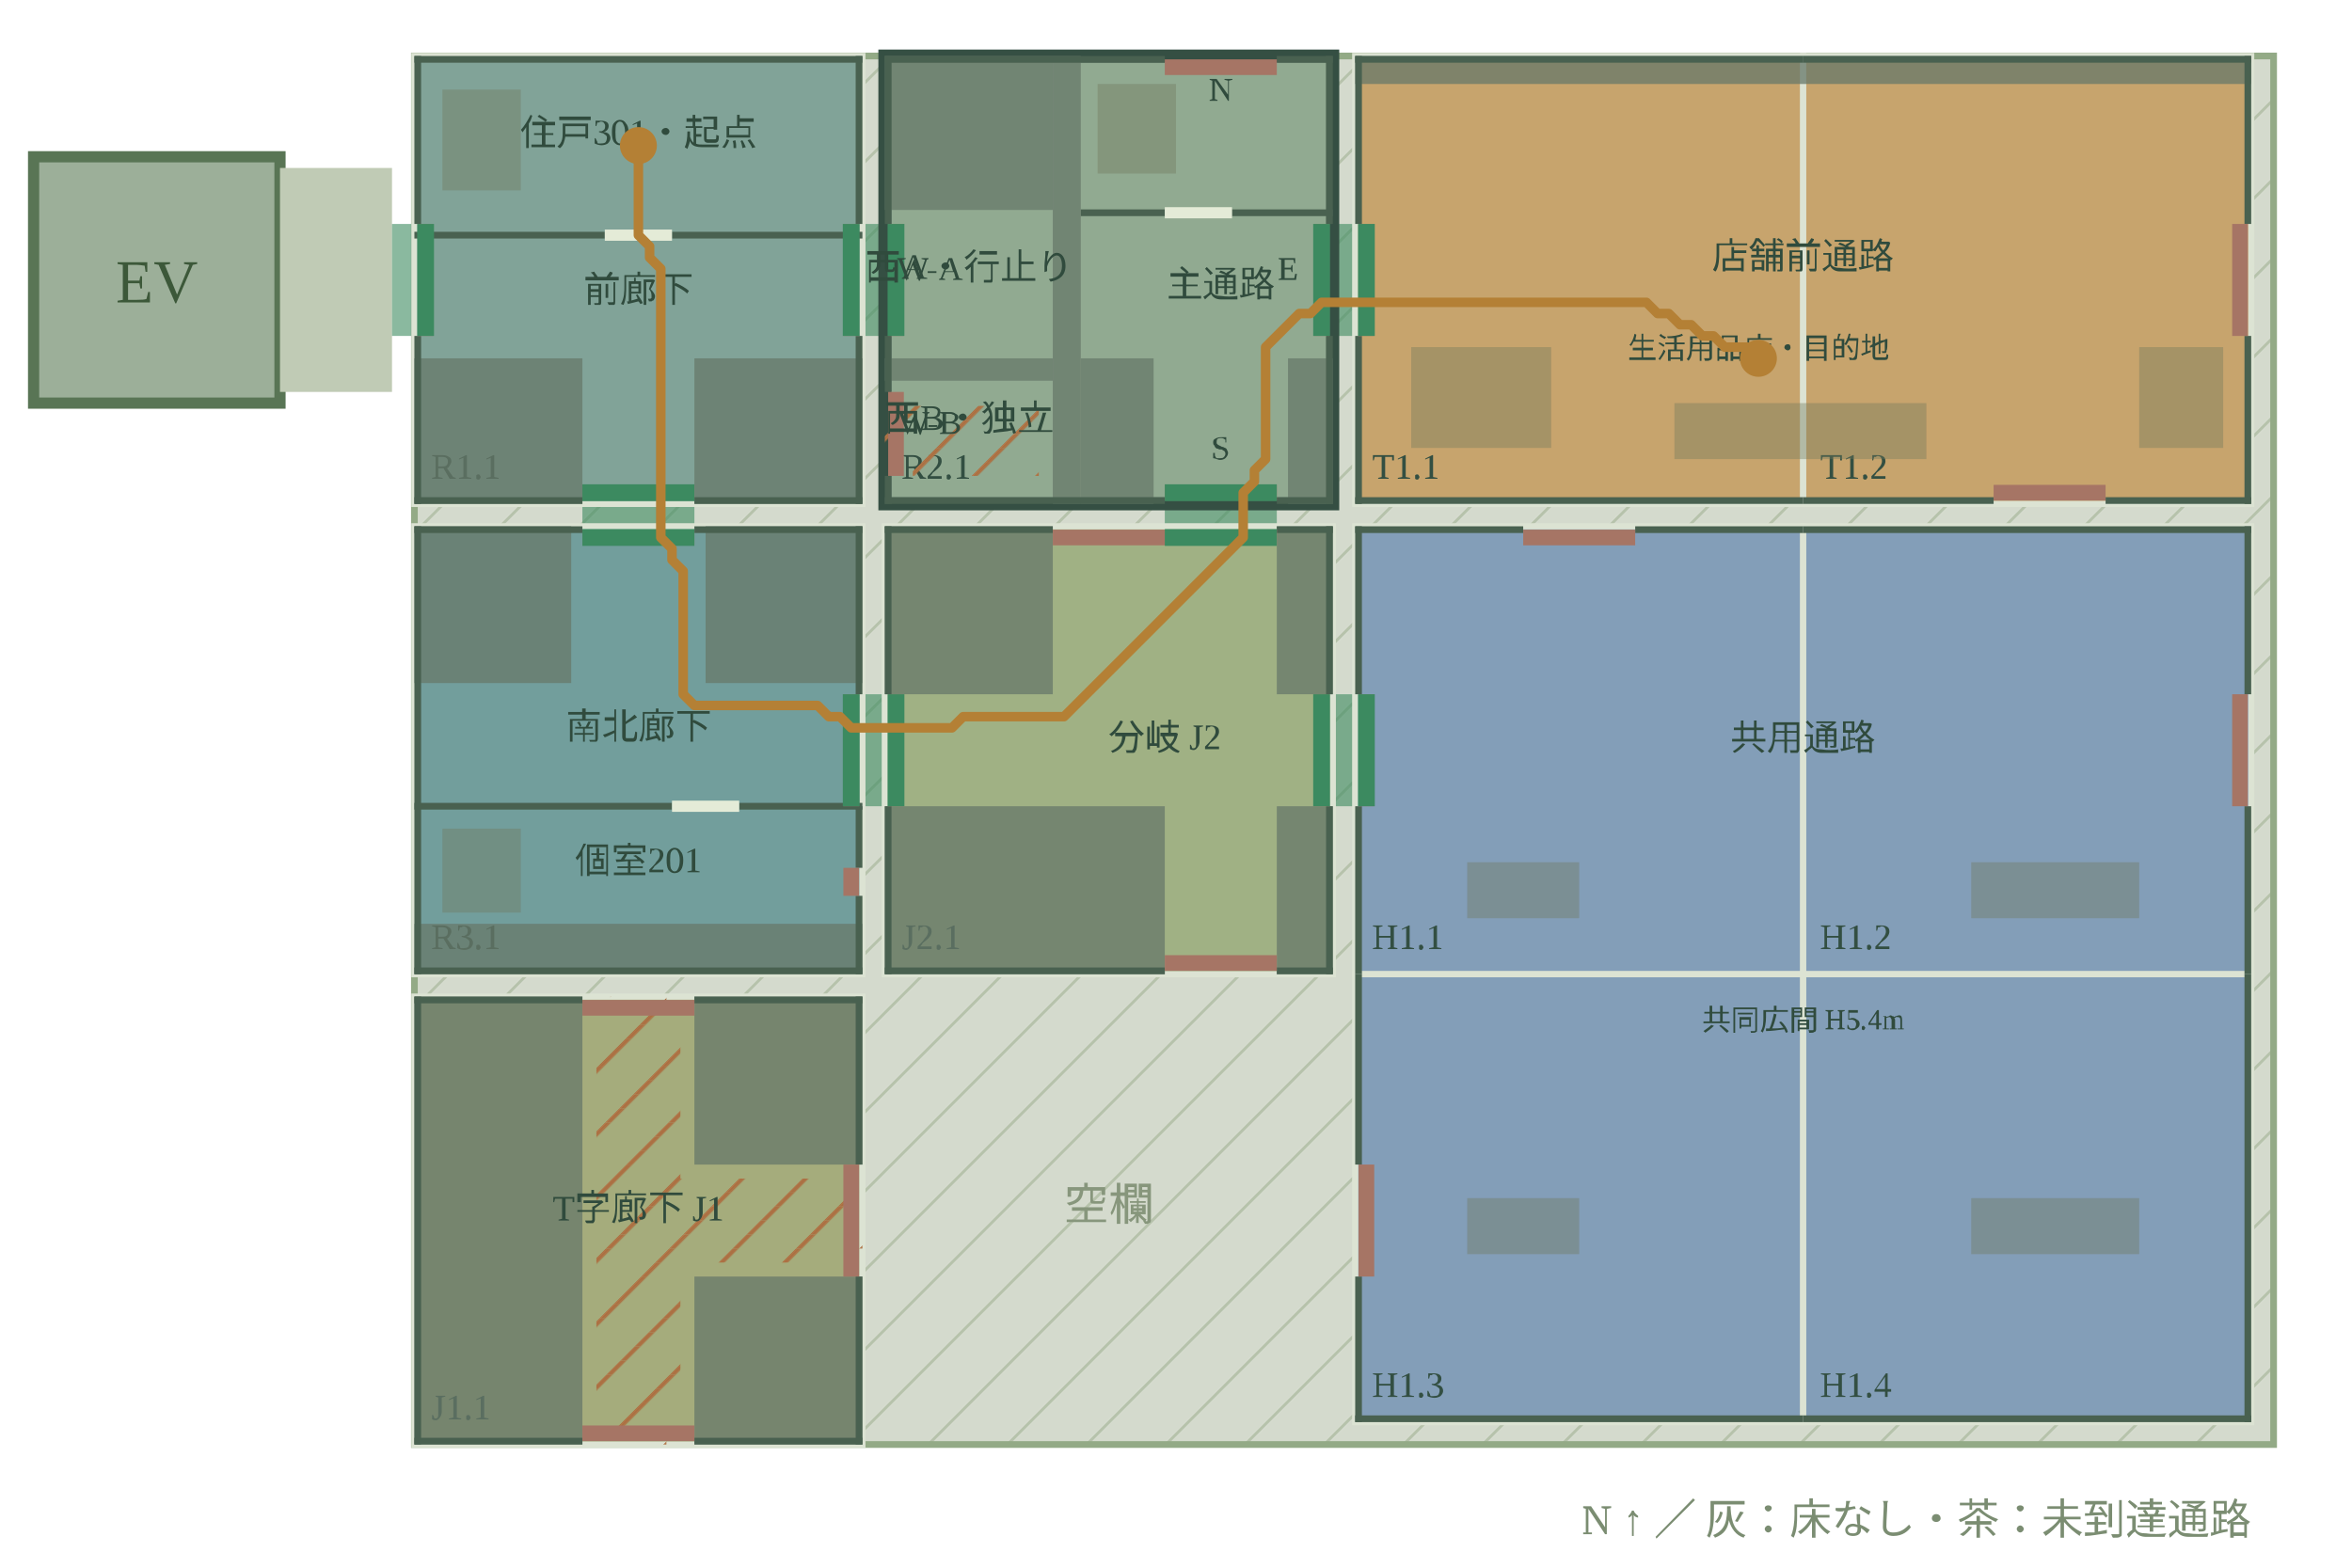
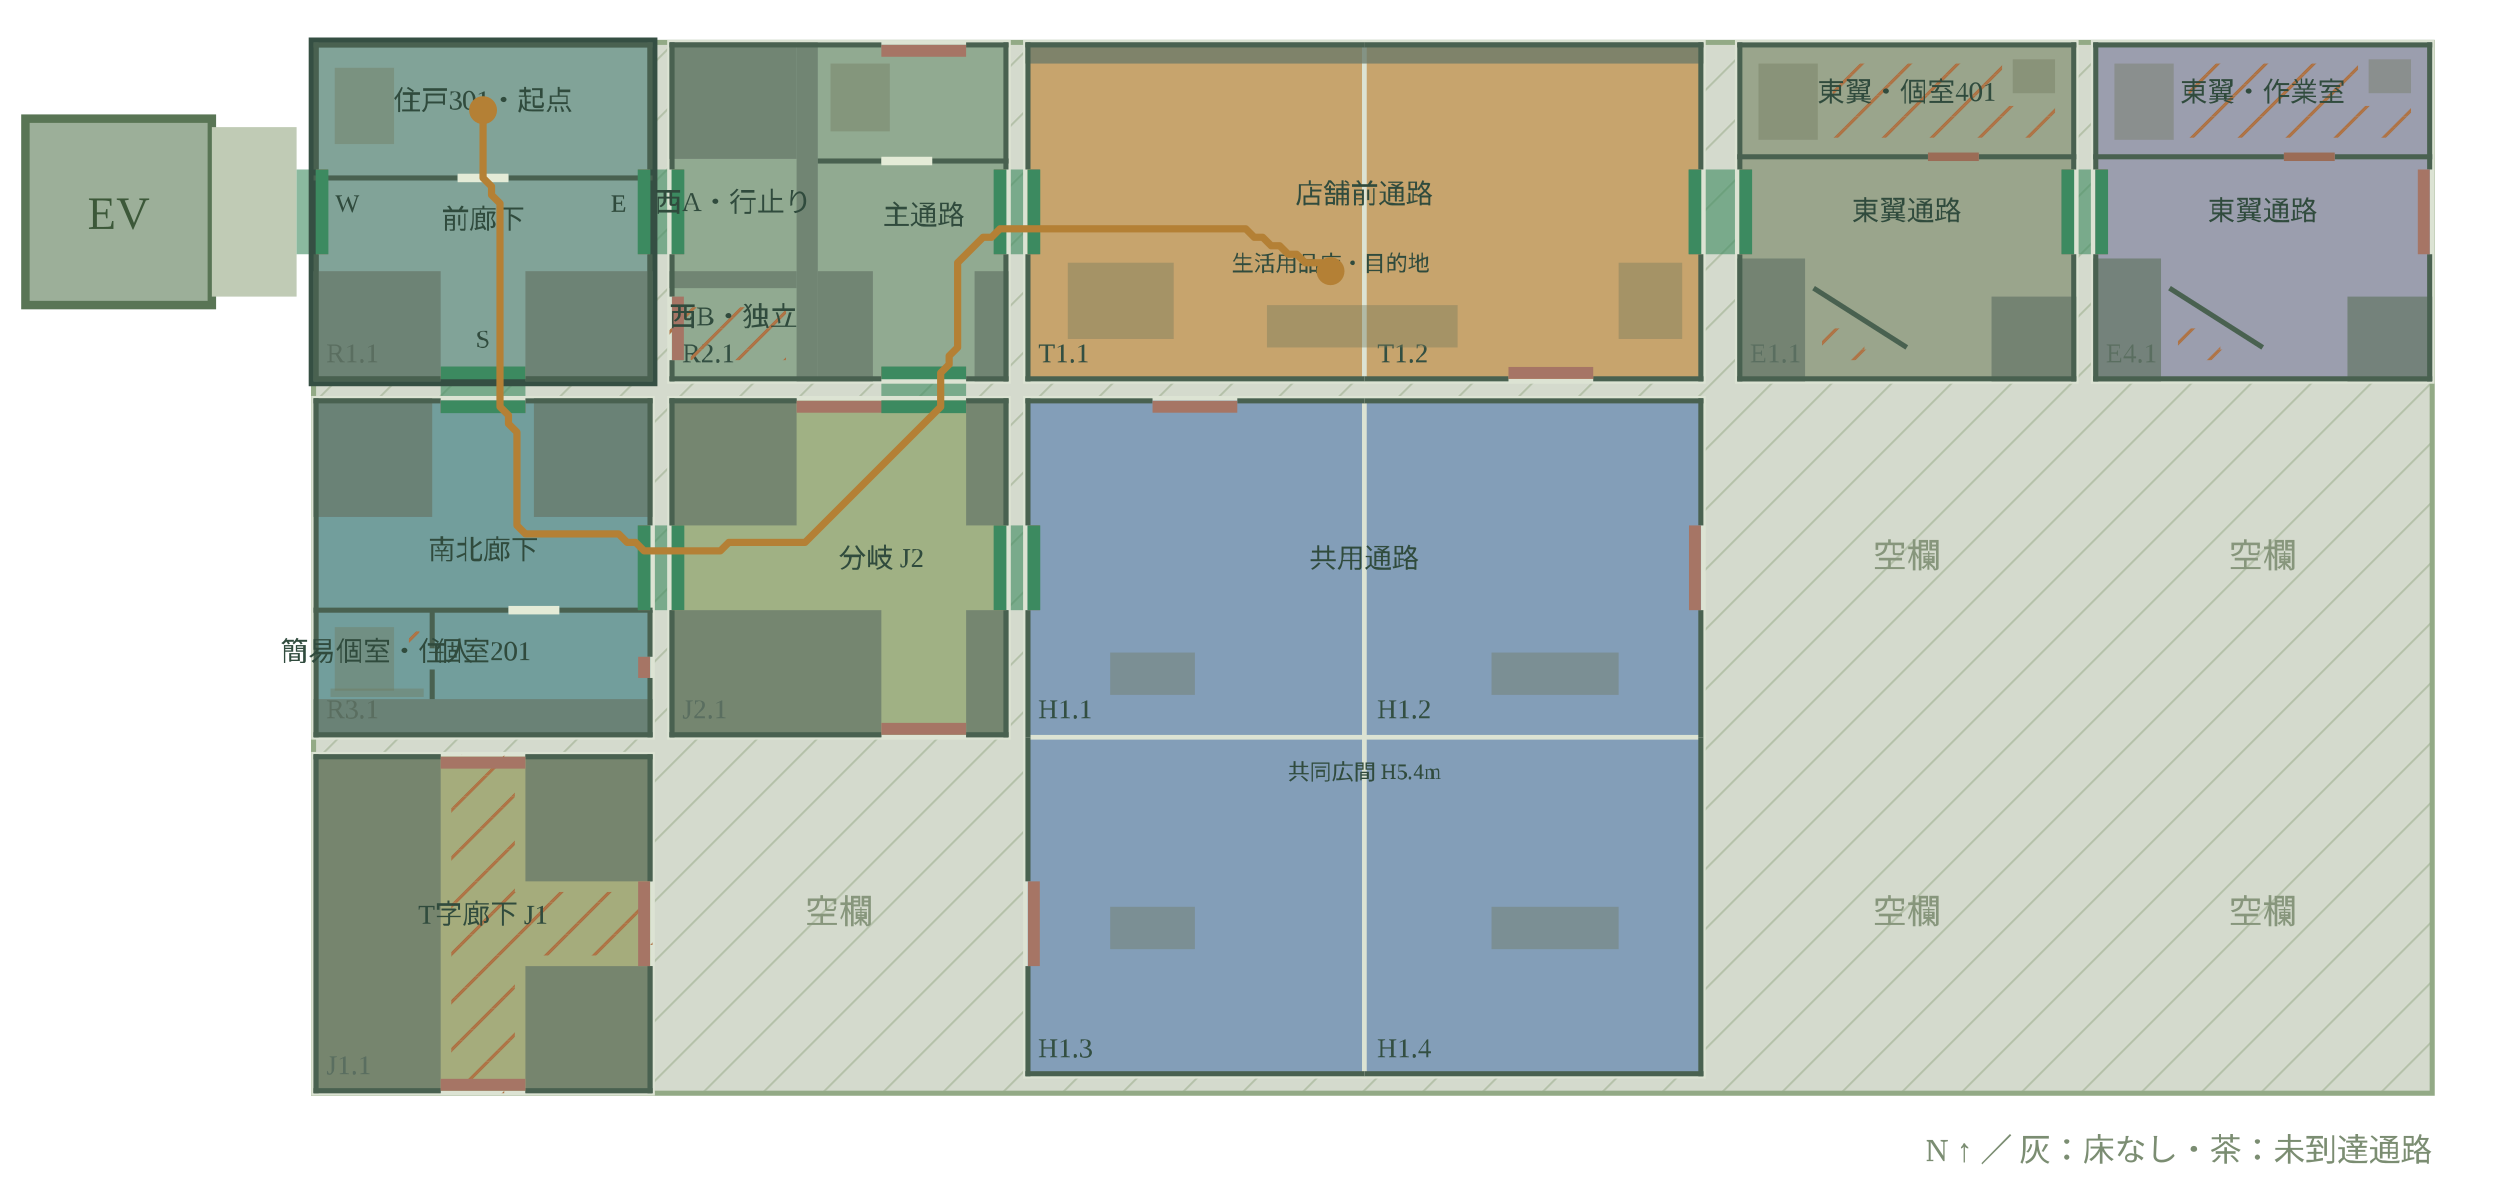
- <svg xmlns="http://www.w3.org/2000/svg" viewBox="-7.4 -1 42 28" role="img" aria-label="第三層 C 4方向・内部通路平面図">
+ <svg xmlns="http://www.w3.org/2000/svg" viewBox="-7.4 -1 59 28" role="img" aria-label="第三層 C 4方向・内部通路平面図">
  <defs>
    <pattern id="well1" width="1" height="1" patternUnits="userSpaceOnUse" patternTransform="rotate(45)">
      <rect width="1" height="1" fill="#d4dacd" />
      <line x1="0" y1="0" x2="0" y2="1" stroke="#b7c3ac" stroke-width=".1" />
    </pattern>
    <pattern id="iso1" width=".8" height=".8" patternUnits="userSpaceOnUse" patternTransform="rotate(45)">
      <line x1="0" y1="0" x2="0" y2=".8" stroke="#aa7043" stroke-width=".15" />
    </pattern>
  </defs>
-   <rect x="0" y="0" width="33.2" height="24.8" fill="url(#well1)" stroke="#93aa86" stroke-width=".12" />
+   <rect x="0" y="0" width="50" height="24.8" fill="url(#well1)" stroke="#93aa86" stroke-width=".12" />
  <rect x="-6.8" y="1.8" width="4.4" height="4.4" fill="#9caf99" stroke="#597555" stroke-width=".2" />
  <text x="-4.6" y="4.4" text-anchor="middle" font-size="1.1" fill="#3c5839">EV</text>
  <rect x="-2.4" y="2" width="2" height="4" fill="#c0cbb5" />
  <rect x="8" y="3" width="0.4" height="2" fill="#3c8a60" fill-opacity=".6" />
  <rect x="3" y="8" width="2" height="0.4" fill="#3c8a60" fill-opacity=".6" />
  <rect x="13.4" y="8" width="2" height="0.4" fill="#3c8a60" fill-opacity=".6" />
  <rect x="16.4" y="3" width="0.4" height="2" fill="#3c8a60" fill-opacity=".6" />
  <rect x="8" y="11.4" width="0.4" height="2" fill="#3c8a60" fill-opacity=".6" />
+   <rect x="32.8" y="3" width="0.8" height="2" fill="#3c8a60" fill-opacity=".6" />
  <rect x="16.4" y="11.4" width="0.4" height="2" fill="#3c8a60" fill-opacity=".6" />
+   <rect x="41.6" y="3" width="0.4" height="2" fill="#3c8a60" fill-opacity=".6" />
  <rect x="-0.4" y="3" width="0.4" height="2" fill="#3c8a60" fill-opacity=".6" />
  <g data-id="R1" transform="translate(0 0)">
-     <rect x="0" y="0" width="8" height="8" fill="#81a398" stroke="#dce3d3" stroke-width="0.11" />
+     <rect x="0" y="0" width="8" height="8" fill="#81a398" stroke="#354f43" stroke-width="0.23" />
    <text x="0.3" y="7.55" font-size=".65" fill="#334f42">R1.1</text>
    <rect x="0" y="5.4" width="3" height="2.6" fill="#67786a" opacity=".75" />
    <rect x="5" y="5.4" width="3" height="2.6" fill="#67786a" opacity=".75" />
    <rect x="0.5" y="0.6" width="1.4" height="1.8" fill="#6f755a" opacity=".38" />
    <line x1="0" y1="0.06" x2="8" y2="0.06" stroke="#496150" stroke-width="0.12" />
    <line x1="0" y1="7.94" x2="3" y2="7.94" stroke="#496150" stroke-width="0.12" />
    <line x1="5" y1="7.94" x2="8" y2="7.94" stroke="#496150" stroke-width="0.12" />
    <line x1="0.06" y1="0" x2="0.06" y2="3" stroke="#496150" stroke-width="0.12" />
    <line x1="0.06" y1="5" x2="0.06" y2="8" stroke="#496150" stroke-width="0.12" />
    <line x1="7.94" y1="0" x2="7.94" y2="3" stroke="#496150" stroke-width="0.12" />
    <line x1="7.94" y1="5" x2="7.94" y2="8" stroke="#496150" stroke-width="0.12" />
    <line x1="0" y1="3.2" x2="3.4" y2="3.2" stroke="#496150" stroke-width="0.12" />
    <line x1="4.6" y1="3.2" x2="8" y2="3.2" stroke="#496150" stroke-width="0.12" />
    <line x1="3.4" y1="3.2" x2="4.6" y2="3.2" stroke="#e4ebd7" stroke-width="0.2" />
    <line x1="0.2" y1="3" x2="0.2" y2="5" stroke="#a67565" stroke-width="0.28" />
    <line x1="0.2" y1="3" x2="0.2" y2="5" stroke="#3c8a60" stroke-width="0.3" />
-     <line x1="7.8" y1="3" x2="7.8" y2="5" stroke="#a67565" stroke-width="0.28" />
-     <line x1="7.8" y1="3" x2="7.8" y2="5" stroke="#3c8a60" stroke-width="0.3" />
+     <text x="0.8" y="4" text-anchor="middle" font-size=".6" fill="#304b3d">W</text>
+     <line x1="7.8" y1="3" x2="7.8" y2="5" stroke="#a67565" stroke-width="0.28" />
+     <line x1="7.8" y1="3" x2="7.8" y2="5" stroke="#3c8a60" stroke-width="0.3" />
+     <text x="7.2" y="4" text-anchor="middle" font-size=".6" fill="#304b3d">E</text>
    <line x1="3" y1="7.8" x2="5" y2="7.8" stroke="#a67565" stroke-width="0.28" />
    <line x1="3" y1="7.8" x2="5" y2="7.8" stroke="#3c8a60" stroke-width="0.3" />
+     <text x="4" y="7.2" text-anchor="middle" font-size=".6" fill="#304b3d">S</text>
    <text x="4" y="1.6" text-anchor="middle" font-size="0.65" fill="#304b3d">住戸301・起点</text>
    <text x="4" y="4.4" text-anchor="middle" font-size="0.65" fill="#304b3d">前廊下</text>
  </g>
  <g data-id="R2" transform="translate(8.4 0)">
-     <rect x="0" y="0" width="8" height="8" fill="#91aa91" stroke="#354f43" stroke-width="0.23" />
+     <rect x="0" y="0" width="8" height="8" fill="#91aa91" stroke="#dce3d3" stroke-width="0.11" />
    <text x="0.3" y="7.55" font-size=".65" fill="#334f42">R2.1</text>
    <rect x="3" y="0" width="0.5" height="8" fill="#67786a" opacity=".75" />
    <rect x="0" y="0" width="3" height="2.75" fill="#67786a" opacity=".75" />
    <rect x="0" y="5.4" width="3" height="0.4" fill="#67786a" opacity=".75" />
    <rect x="3.5" y="5.4" width="1.3" height="2.6" fill="#67786a" opacity=".75" />
    <rect x="7.2" y="5.4" width="0.8" height="2.6" fill="#67786a" opacity=".75" />
    <rect x="3.8" y="0.5" width="1.4" height="1.6" fill="#6f755a" opacity=".38" />
    <line x1="0" y1="0.06" x2="5" y2="0.06" stroke="#496150" stroke-width="0.12" />
    <line x1="7" y1="0.06" x2="8" y2="0.06" stroke="#496150" stroke-width="0.12" />
    <line x1="0" y1="7.94" x2="5" y2="7.94" stroke="#496150" stroke-width="0.12" />
    <line x1="7" y1="7.94" x2="8" y2="7.94" stroke="#496150" stroke-width="0.12" />
    <line x1="0.06" y1="0" x2="0.06" y2="3" stroke="#496150" stroke-width="0.12" />
    <line x1="0.06" y1="5" x2="0.06" y2="6" stroke="#496150" stroke-width="0.12" />
    <line x1="0.06" y1="7.5" x2="0.06" y2="8" stroke="#496150" stroke-width="0.12" />
    <line x1="7.94" y1="0" x2="7.94" y2="3" stroke="#496150" stroke-width="0.12" />
    <line x1="7.94" y1="5" x2="7.94" y2="8" stroke="#496150" stroke-width="0.12" />
    <line x1="3.5" y1="2.8" x2="5" y2="2.8" stroke="#496150" stroke-width="0.12" />
    <line x1="6.2" y1="2.8" x2="8" y2="2.8" stroke="#496150" stroke-width="0.12" />
    <line x1="5" y1="2.8" x2="6.2" y2="2.8" stroke="#e4ebd7" stroke-width="0.2" />
    <rect x="0.25" y="6.25" width="2.5" height="0.25" fill="url(#iso1)" />
    <rect x="0" y="6.5" width="2.75" height="0.25" fill="url(#iso1)" />
    <rect x="0" y="6.75" width="2.75" height="0.25" fill="url(#iso1)" />
    <rect x="0.25" y="7" width="2.5" height="0.25" fill="url(#iso1)" />
    <rect x="0.5" y="7.25" width="2.25" height="0.25" fill="url(#iso1)" />
    <line x1="0.2" y1="3" x2="0.2" y2="5" stroke="#a67565" stroke-width="0.28" />
    <line x1="0.2" y1="3" x2="0.2" y2="5" stroke="#3c8a60" stroke-width="0.3" />
-     <text x="0.8" y="4" text-anchor="middle" font-size=".6" fill="#304b3d">W-A</text>
    <line x1="0.2" y1="6" x2="0.2" y2="7.5" stroke="#a67565" stroke-width="0.28" />
-     <text x="0.8" y="6.75" text-anchor="middle" font-size=".6" fill="#304b3d">W-B</text>
    <line x1="5" y1="0.2" x2="7" y2="0.2" stroke="#a67565" stroke-width="0.28" />
-     <text x="6" y="0.8" text-anchor="middle" font-size=".6" fill="#304b3d">N</text>
    <line x1="5" y1="7.8" x2="7" y2="7.8" stroke="#a67565" stroke-width="0.28" />
    <line x1="5" y1="7.8" x2="7" y2="7.8" stroke="#3c8a60" stroke-width="0.3" />
-     <text x="6" y="7.2" text-anchor="middle" font-size=".6" fill="#304b3d">S</text>
-     <line x1="7.8" y1="3" x2="7.8" y2="5" stroke="#a67565" stroke-width="0.28" />
-     <line x1="7.8" y1="3" x2="7.8" y2="5" stroke="#3c8a60" stroke-width="0.3" />
-     <text x="7.2" y="4" text-anchor="middle" font-size=".6" fill="#304b3d">E</text>
+     <line x1="7.8" y1="3" x2="7.8" y2="5" stroke="#a67565" stroke-width="0.28" />
+     <line x1="7.8" y1="3" x2="7.8" y2="5" stroke="#3c8a60" stroke-width="0.3" />
    <text x="1.5" y="4" text-anchor="middle" font-size="0.65" fill="#304b3d">西A・行止り</text>
    <text x="1.5" y="6.7" text-anchor="middle" font-size="0.65" fill="#304b3d">西B・独立</text>
    <text x="6" y="4.3" text-anchor="middle" font-size="0.65" fill="#304b3d">主通路</text>
  </g>
  <g data-id="R3" transform="translate(0 8.4)">
    <rect x="0" y="0" width="8" height="8" fill="#729e9c" stroke="#dce3d3" stroke-width="0.11" />
    <text x="0.3" y="7.55" font-size=".65" fill="#334f42">R3.1</text>
    <rect x="0" y="0" width="2.8" height="2.8" fill="#67786a" opacity=".75" />
    <rect x="5.2" y="0" width="2.8" height="2.8" fill="#67786a" opacity=".75" />
    <rect x="0" y="7.1" width="8" height="0.9" fill="#67786a" opacity=".75" />
    <rect x="0.5" y="5.4" width="1.4" height="1.5" fill="#6f755a" opacity=".38" />
+     <rect x="0.4" y="6.85" width="2.2" height="0.2" fill="#6f755a" opacity=".38" />
    <line x1="0" y1="0.06" x2="3" y2="0.06" stroke="#496150" stroke-width="0.12" />
    <line x1="5" y1="0.06" x2="8" y2="0.06" stroke="#496150" stroke-width="0.12" />
    <line x1="0" y1="7.94" x2="8" y2="7.94" stroke="#496150" stroke-width="0.12" />
    <line x1="0.06" y1="0" x2="0.06" y2="8" stroke="#496150" stroke-width="0.12" />
    <line x1="7.94" y1="0" x2="7.94" y2="3" stroke="#496150" stroke-width="0.12" />
    <line x1="7.94" y1="5" x2="7.94" y2="6.1" stroke="#496150" stroke-width="0.12" />
    <line x1="7.94" y1="6.6" x2="7.94" y2="8" stroke="#496150" stroke-width="0.12" />
    <line x1="0" y1="5" x2="4.6" y2="5" stroke="#496150" stroke-width="0.12" />
    <line x1="5.8" y1="5" x2="8" y2="5" stroke="#496150" stroke-width="0.12" />
+     <line x1="2.8" y1="5" x2="2.8" y2="5.9" stroke="#496150" stroke-width="0.12" />
+     <line x1="2.8" y1="6.4" x2="2.8" y2="7.1" stroke="#496150" stroke-width="0.12" />
    <line x1="4.6" y1="5" x2="5.8" y2="5" stroke="#e4ebd7" stroke-width="0.2" />
+     <rect x="2.25" y="5.5" width="0.25" height="0.25" fill="url(#iso1)" />
+     <rect x="2.25" y="5.75" width="0.25" height="0.25" fill="url(#iso1)" />
+     <rect x="2.25" y="6" width="0.25" height="0.25" fill="url(#iso1)" />
+     <rect x="2.25" y="6.25" width="0.25" height="0.25" fill="url(#iso1)" />
    <line x1="3" y1="0.2" x2="5" y2="0.2" stroke="#a67565" stroke-width="0.28" />
    <line x1="3" y1="0.2" x2="5" y2="0.2" stroke="#3c8a60" stroke-width="0.3" />
    <line x1="7.8" y1="3" x2="7.8" y2="5" stroke="#a67565" stroke-width="0.28" />
    <line x1="7.8" y1="3" x2="7.8" y2="5" stroke="#3c8a60" stroke-width="0.3" />
    <line x1="7.8" y1="6.1" x2="7.8" y2="6.6" stroke="#a67565" stroke-width="0.28" />
    <text x="4" y="3.8" text-anchor="middle" font-size="0.65" fill="#304b3d">南北廊下</text>
    <text x="4" y="6.2" text-anchor="middle" font-size="0.65" fill="#304b3d">個室201</text>
+     <text x="1.5" y="6.2" text-anchor="middle" font-size="0.65" fill="#304b3d">簡易個室・住人</text>
  </g>
  <g data-id="T1" transform="translate(16.8 0)">
    <rect x="0" y="0" width="8" height="8" fill="#c7a46d" stroke="#dce3d3" stroke-width="0.11" />
    <text x="0.3" y="7.55" font-size=".65" fill="#334f42">T1.1</text>
    <rect x="8" y="0" width="8" height="8" fill="#c7a46d" stroke="#dce3d3" stroke-width="0.11" />
    <text x="8.3" y="7.55" font-size=".65" fill="#334f42">T1.2</text>
    <rect x="0" y="0" width="16" height="0.5" fill="#67786a" opacity=".75" />
    <rect x="1" y="5.2" width="2.5" height="1.8" fill="#6f755a" opacity=".38" />
    <rect x="14" y="5.2" width="1.5" height="1.8" fill="#6f755a" opacity=".38" />
    <rect x="5.7" y="6.2" width="4.5" height="1" fill="#6f755a" opacity=".38" />
    <line x1="0" y1="0.06" x2="8" y2="0.06" stroke="#496150" stroke-width="0.12" />
    <line x1="0" y1="7.94" x2="8" y2="7.94" stroke="#496150" stroke-width="0.12" />
    <line x1="0.06" y1="0" x2="0.06" y2="3" stroke="#496150" stroke-width="0.12" />
    <line x1="0.06" y1="5" x2="0.06" y2="8" stroke="#496150" stroke-width="0.12" />
    <line x1="8" y1="0.06" x2="16" y2="0.06" stroke="#496150" stroke-width="0.12" />
    <line x1="8" y1="7.94" x2="11.4" y2="7.94" stroke="#496150" stroke-width="0.12" />
    <line x1="13.4" y1="7.94" x2="16" y2="7.94" stroke="#496150" stroke-width="0.12" />
    <line x1="15.94" y1="0" x2="15.94" y2="3" stroke="#496150" stroke-width="0.12" />
    <line x1="15.94" y1="5" x2="15.94" y2="8" stroke="#496150" stroke-width="0.12" />
    <line x1="0.2" y1="3" x2="0.2" y2="5" stroke="#a67565" stroke-width="0.28" />
    <line x1="0.2" y1="3" x2="0.2" y2="5" stroke="#3c8a60" stroke-width="0.3" />
    <line x1="15.8" y1="3" x2="15.8" y2="5" stroke="#a67565" stroke-width="0.28" />
+     <line x1="15.8" y1="3" x2="15.8" y2="5" stroke="#3c8a60" stroke-width="0.3" />
    <line x1="11.4" y1="7.8" x2="13.4" y2="7.8" stroke="#a67565" stroke-width="0.28" />
    <text x="7.2" y="5.4" text-anchor="middle" font-size="0.52" fill="#304b3d">生活用品店・目的地</text>
    <text x="8" y="3.8" text-anchor="middle" font-size="0.65" fill="#304b3d">店舗前通路</text>
  </g>
  <g data-id="H1" transform="translate(16.8 8.4)">
    <rect x="0" y="0" width="8" height="8" fill="#839eb8" stroke="#dce3d3" stroke-width="0.11" />
    <text x="0.3" y="7.55" font-size=".65" fill="#334f42">H1.1</text>
    <rect x="8" y="0" width="8" height="8" fill="#839eb8" stroke="#dce3d3" stroke-width="0.11" />
    <text x="8.3" y="7.55" font-size=".65" fill="#334f42">H1.2</text>
    <rect x="0" y="8" width="8" height="8" fill="#839eb8" stroke="#dce3d3" stroke-width="0.11" />
    <text x="0.3" y="15.55" font-size=".65" fill="#334f42">H1.3</text>
    <rect x="8" y="8" width="8" height="8" fill="#839eb8" stroke="#dce3d3" stroke-width="0.11" />
    <text x="8.3" y="15.55" font-size=".65" fill="#334f42">H1.4</text>
    <rect x="2" y="6" width="2" height="1" fill="#6f755a" opacity=".38" />
    <rect x="2" y="12" width="2" height="1" fill="#6f755a" opacity=".38" />
    <rect x="11" y="6" width="3" height="1" fill="#6f755a" opacity=".38" />
    <rect x="11" y="12" width="3" height="1" fill="#6f755a" opacity=".38" />
    <line x1="0" y1="0.06" x2="3" y2="0.06" stroke="#496150" stroke-width="0.12" />
    <line x1="5" y1="0.06" x2="8" y2="0.06" stroke="#496150" stroke-width="0.12" />
    <line x1="0.06" y1="0" x2="0.06" y2="3" stroke="#496150" stroke-width="0.12" />
    <line x1="0.06" y1="5" x2="0.06" y2="8" stroke="#496150" stroke-width="0.12" />
    <line x1="8" y1="0.06" x2="16" y2="0.06" stroke="#496150" stroke-width="0.12" />
    <line x1="15.94" y1="0" x2="15.94" y2="3" stroke="#496150" stroke-width="0.12" />
    <line x1="15.94" y1="5" x2="15.94" y2="8" stroke="#496150" stroke-width="0.12" />
    <line x1="0" y1="15.94" x2="8" y2="15.94" stroke="#496150" stroke-width="0.12" />
    <line x1="0.06" y1="8" x2="0.06" y2="11.4" stroke="#496150" stroke-width="0.12" />
    <line x1="0.06" y1="13.4" x2="0.06" y2="16" stroke="#496150" stroke-width="0.12" />
    <line x1="8" y1="15.94" x2="16" y2="15.94" stroke="#496150" stroke-width="0.12" />
    <line x1="15.94" y1="8" x2="15.94" y2="16" stroke="#496150" stroke-width="0.12" />
    <line x1="3" y1="0.2" x2="5" y2="0.2" stroke="#a67565" stroke-width="0.28" />
    <line x1="0.2" y1="3" x2="0.2" y2="5" stroke="#a67565" stroke-width="0.28" />
    <line x1="0.2" y1="3" x2="0.2" y2="5" stroke="#3c8a60" stroke-width="0.3" />
    <line x1="0.2" y1="11.4" x2="0.2" y2="13.4" stroke="#a67565" stroke-width="0.28" />
    <line x1="15.8" y1="3" x2="15.8" y2="5" stroke="#a67565" stroke-width="0.28" />
    <text x="8" y="4" text-anchor="middle" font-size="0.65" fill="#304b3d">共用通路</text>
    <text x="8" y="9" text-anchor="middle" font-size="0.52" fill="#304b3d">共同広間 H5.4m</text>
  </g>
  <g data-id="J1" transform="translate(0 16.8)">
    <rect x="0" y="0" width="8" height="8" fill="#a5ac7c" stroke="#dce3d3" stroke-width="0.11" />
    <text x="0.3" y="7.55" font-size=".65" fill="#334f42">J1.1</text>
    <rect x="0" y="0" width="3" height="8" fill="#67786a" opacity=".75" />
    <rect x="5" y="0" width="3" height="3" fill="#67786a" opacity=".75" />
    <rect x="5" y="5" width="3" height="3" fill="#67786a" opacity=".75" />
    <line x1="0" y1="0.06" x2="3" y2="0.06" stroke="#496150" stroke-width="0.12" />
    <line x1="5" y1="0.06" x2="8" y2="0.06" stroke="#496150" stroke-width="0.12" />
    <line x1="0" y1="7.94" x2="3" y2="7.94" stroke="#496150" stroke-width="0.12" />
    <line x1="5" y1="7.94" x2="8" y2="7.94" stroke="#496150" stroke-width="0.12" />
    <line x1="0.06" y1="0" x2="0.06" y2="8" stroke="#496150" stroke-width="0.12" />
    <line x1="7.94" y1="0" x2="7.94" y2="3" stroke="#496150" stroke-width="0.12" />
    <line x1="7.94" y1="5" x2="7.94" y2="8" stroke="#496150" stroke-width="0.12" />
    <rect x="3.5" y="0" width="1" height="0.25" fill="url(#iso1)" />
    <rect x="3.25" y="0.25" width="1.5" height="0.25" fill="url(#iso1)" />
    <rect x="3.25" y="0.5" width="1.5" height="0.25" fill="url(#iso1)" />
    <rect x="3.25" y="0.75" width="1.5" height="0.25" fill="url(#iso1)" />
    <rect x="3.25" y="1" width="1.5" height="0.25" fill="url(#iso1)" />
    <rect x="3.25" y="1.25" width="1.5" height="0.25" fill="url(#iso1)" />
    <rect x="3.25" y="1.5" width="1.5" height="0.25" fill="url(#iso1)" />
    <rect x="3.25" y="1.75" width="1.5" height="0.25" fill="url(#iso1)" />
    <rect x="3.25" y="2" width="1.5" height="0.25" fill="url(#iso1)" />
    <rect x="3.25" y="2.25" width="1.5" height="0.25" fill="url(#iso1)" />
    <rect x="3.25" y="2.5" width="1.5" height="0.25" fill="url(#iso1)" />
    <rect x="3.25" y="2.75" width="1.5" height="0.25" fill="url(#iso1)" />
    <rect x="3.25" y="3" width="1.5" height="0.25" fill="url(#iso1)" />
    <rect x="3.25" y="3.25" width="4.5" height="0.25" fill="url(#iso1)" />
    <rect x="3.25" y="3.5" width="4.75" height="0.25" fill="url(#iso1)" />
    <rect x="3.25" y="3.75" width="4.75" height="0.25" fill="url(#iso1)" />
    <rect x="3.25" y="4" width="4.75" height="0.25" fill="url(#iso1)" />
    <rect x="3.25" y="4.25" width="4.75" height="0.25" fill="url(#iso1)" />
    <rect x="3.25" y="4.5" width="4.5" height="0.25" fill="url(#iso1)" />
    <rect x="3.25" y="4.75" width="1.5" height="0.25" fill="url(#iso1)" />
    <rect x="3.25" y="5" width="1.5" height="0.25" fill="url(#iso1)" />
    <rect x="3.25" y="5.25" width="1.5" height="0.25" fill="url(#iso1)" />
    <rect x="3.25" y="5.5" width="1.5" height="0.25" fill="url(#iso1)" />
    <rect x="3.25" y="5.75" width="1.5" height="0.25" fill="url(#iso1)" />
    <rect x="3.25" y="6" width="1.5" height="0.25" fill="url(#iso1)" />
    <rect x="3.25" y="6.25" width="1.5" height="0.25" fill="url(#iso1)" />
    <rect x="3.25" y="6.5" width="1.5" height="0.25" fill="url(#iso1)" />
    <rect x="3.25" y="6.75" width="1.5" height="0.25" fill="url(#iso1)" />
    <rect x="3.25" y="7" width="1.5" height="0.25" fill="url(#iso1)" />
    <rect x="3.25" y="7.25" width="1.5" height="0.25" fill="url(#iso1)" />
    <rect x="3.25" y="7.5" width="1.5" height="0.25" fill="url(#iso1)" />
    <rect x="3.5" y="7.75" width="1" height="0.25" fill="url(#iso1)" />
    <line x1="3" y1="0.2" x2="5" y2="0.2" stroke="#a67565" stroke-width="0.28" />
    <line x1="7.8" y1="3" x2="7.8" y2="5" stroke="#a67565" stroke-width="0.28" />
    <line x1="3" y1="7.8" x2="5" y2="7.8" stroke="#a67565" stroke-width="0.28" />
    <text x="4" y="4" text-anchor="middle" font-size="0.65" fill="#304b3d">T字廊下 J1</text>
  </g>
  <g data-id="J2" transform="translate(8.4 8.4)">
    <rect x="0" y="0" width="8" height="8" fill="#a0b184" stroke="#dce3d3" stroke-width="0.11" />
    <text x="0.3" y="7.55" font-size=".65" fill="#334f42">J2.1</text>
    <rect x="0" y="0" width="3" height="3" fill="#67786a" opacity=".75" />
    <rect x="7" y="0" width="1" height="3" fill="#67786a" opacity=".75" />
    <rect x="0" y="5" width="5" height="3" fill="#67786a" opacity=".75" />
    <rect x="7" y="5" width="1" height="3" fill="#67786a" opacity=".75" />
    <line x1="0" y1="0.06" x2="3" y2="0.06" stroke="#496150" stroke-width="0.12" />
    <line x1="7" y1="0.06" x2="8" y2="0.06" stroke="#496150" stroke-width="0.12" />
    <line x1="0" y1="7.94" x2="5" y2="7.94" stroke="#496150" stroke-width="0.12" />
    <line x1="7" y1="7.94" x2="8" y2="7.94" stroke="#496150" stroke-width="0.12" />
    <line x1="0.06" y1="0" x2="0.06" y2="3" stroke="#496150" stroke-width="0.12" />
    <line x1="0.06" y1="5" x2="0.06" y2="8" stroke="#496150" stroke-width="0.12" />
    <line x1="7.94" y1="0" x2="7.94" y2="3" stroke="#496150" stroke-width="0.12" />
    <line x1="7.94" y1="5" x2="7.94" y2="8" stroke="#496150" stroke-width="0.12" />
    <line x1="0.2" y1="3" x2="0.2" y2="5" stroke="#a67565" stroke-width="0.28" />
    <line x1="0.2" y1="3" x2="0.2" y2="5" stroke="#3c8a60" stroke-width="0.3" />
    <line x1="7.8" y1="3" x2="7.8" y2="5" stroke="#a67565" stroke-width="0.28" />
    <line x1="7.8" y1="3" x2="7.8" y2="5" stroke="#3c8a60" stroke-width="0.3" />
    <line x1="3" y1="0.2" x2="7" y2="0.2" stroke="#a67565" stroke-width="0.28" />
    <line x1="5" y1="0.2" x2="7" y2="0.2" stroke="#3c8a60" stroke-width="0.3" />
    <line x1="5" y1="7.8" x2="7" y2="7.8" stroke="#a67565" stroke-width="0.28" />
    <text x="5" y="4" text-anchor="middle" font-size="0.65" fill="#304b3d">分岐 J2</text>
  </g>
+   <g data-id="E1" transform="translate(33.6 0)">
+     <rect x="0" y="0" width="8" height="8" fill="#9aa58c" stroke="#dce3d3" stroke-width="0.11" />
+     <text x="0.3" y="7.55" font-size=".65" fill="#334f42">E1.1</text>
+     <rect x="0" y="5.1" width="1.6" height="2.9" fill="#67786a" opacity=".75" />
+     <rect x="6" y="6" width="2" height="2" fill="#67786a" opacity=".75" />
+     <rect x="0.5" y="0.5" width="1.4" height="1.8" fill="#6f755a" opacity=".38" />
+     <rect x="6.5" y="0.4" width="1" height="0.8" fill="#6f755a" opacity=".38" />
+     <line x1="0" y1="0.06" x2="8" y2="0.06" stroke="#496150" stroke-width="0.12" />
+     <line x1="0" y1="7.94" x2="8" y2="7.94" stroke="#496150" stroke-width="0.12" />
+     <line x1="0.06" y1="0" x2="0.06" y2="3" stroke="#496150" stroke-width="0.12" />
+     <line x1="0.06" y1="5" x2="0.06" y2="8" stroke="#496150" stroke-width="0.12" />
+     <line x1="7.94" y1="0" x2="7.94" y2="3" stroke="#496150" stroke-width="0.12" />
+     <line x1="7.94" y1="5" x2="7.94" y2="8" stroke="#496150" stroke-width="0.12" />
+     <line x1="0" y1="2.7" x2="4.5" y2="2.7" stroke="#496150" stroke-width="0.12" />
+     <line x1="5.7" y1="2.7" x2="8" y2="2.7" stroke="#496150" stroke-width="0.12" />
+     <line x1="1.8" y1="5.8" x2="4" y2="7.2" stroke="#496150" stroke-width="0.12" />
+     <line x1="4.5" y1="2.7" x2="5.7" y2="2.7" stroke="#9b6c56" stroke-width="0.2" />
+     <rect x="2.25" y="0.5" width="4" height="0.25" fill="url(#iso1)" />
+     <rect x="2.25" y="0.75" width="4" height="0.25" fill="url(#iso1)" />
+     <rect x="2.25" y="1" width="4" height="0.25" fill="url(#iso1)" />
+     <rect x="2.25" y="1.25" width="4" height="0.25" fill="url(#iso1)" />
+     <rect x="2.25" y="1.5" width="5.25" height="0.25" fill="url(#iso1)" />
+     <rect x="2.25" y="1.75" width="5.25" height="0.25" fill="url(#iso1)" />
+     <rect x="2.25" y="2" width="5.25" height="0.25" fill="url(#iso1)" />
+     <rect x="2" y="6.5" width="0.25" height="0.25" fill="url(#iso1)" />
+     <rect x="2" y="6.75" width="0.75" height="0.25" fill="url(#iso1)" />
+     <rect x="2" y="7" width="1" height="0.25" fill="url(#iso1)" />
+     <rect x="2" y="7.25" width="1.5" height="0.25" fill="url(#iso1)" />
+     <line x1="0.2" y1="3" x2="0.2" y2="5" stroke="#a67565" stroke-width="0.28" />
+     <line x1="0.2" y1="3" x2="0.2" y2="5" stroke="#3c8a60" stroke-width="0.3" />
+     <line x1="7.8" y1="3" x2="7.8" y2="5" stroke="#a67565" stroke-width="0.28" />
+     <line x1="7.8" y1="3" x2="7.8" y2="5" stroke="#3c8a60" stroke-width="0.3" />
+     <text x="4" y="1.4" text-anchor="middle" font-size="0.65" fill="#304b3d">東翼・個室401</text>
+     <text x="4" y="4.2" text-anchor="middle" font-size="0.65" fill="#304b3d">東翼通路</text>
+   </g>
+   <g data-id="E4" transform="translate(42 0)">
+     <rect x="0" y="0" width="8" height="8" fill="#9b9eae" stroke="#dce3d3" stroke-width="0.11" />
+     <text x="0.3" y="7.55" font-size=".65" fill="#334f42">E4.1</text>
+     <rect x="0" y="5.1" width="1.6" height="2.9" fill="#67786a" opacity=".75" />
+     <rect x="6" y="6" width="2" height="2" fill="#67786a" opacity=".75" />
+     <rect x="0.5" y="0.5" width="1.4" height="1.8" fill="#6f755a" opacity=".38" />
+     <rect x="6.5" y="0.4" width="1" height="0.8" fill="#6f755a" opacity=".38" />
+     <line x1="0" y1="0.06" x2="8" y2="0.06" stroke="#496150" stroke-width="0.12" />
+     <line x1="0" y1="7.94" x2="8" y2="7.94" stroke="#496150" stroke-width="0.12" />
+     <line x1="0.06" y1="0" x2="0.06" y2="3" stroke="#496150" stroke-width="0.12" />
+     <line x1="0.06" y1="5" x2="0.06" y2="8" stroke="#496150" stroke-width="0.12" />
+     <line x1="7.94" y1="0" x2="7.94" y2="3" stroke="#496150" stroke-width="0.12" />
+     <line x1="7.94" y1="5" x2="7.94" y2="8" stroke="#496150" stroke-width="0.12" />
+     <line x1="0" y1="2.7" x2="4.5" y2="2.7" stroke="#496150" stroke-width="0.12" />
+     <line x1="5.7" y1="2.7" x2="8" y2="2.7" stroke="#496150" stroke-width="0.12" />
+     <line x1="1.8" y1="5.8" x2="4" y2="7.2" stroke="#496150" stroke-width="0.12" />
+     <line x1="4.5" y1="2.7" x2="5.7" y2="2.7" stroke="#9b6c56" stroke-width="0.2" />
+     <rect x="2.25" y="0.5" width="4" height="0.25" fill="url(#iso1)" />
+     <rect x="2.25" y="0.75" width="4" height="0.25" fill="url(#iso1)" />
+     <rect x="2.25" y="1" width="4" height="0.25" fill="url(#iso1)" />
+     <rect x="2.25" y="1.25" width="4" height="0.25" fill="url(#iso1)" />
+     <rect x="2.25" y="1.5" width="5.25" height="0.25" fill="url(#iso1)" />
+     <rect x="2.25" y="1.75" width="5.25" height="0.25" fill="url(#iso1)" />
+     <rect x="2.25" y="2" width="5.25" height="0.25" fill="url(#iso1)" />
+     <rect x="2" y="6.5" width="0.25" height="0.25" fill="url(#iso1)" />
+     <rect x="2" y="6.75" width="0.75" height="0.25" fill="url(#iso1)" />
+     <rect x="2" y="7" width="1" height="0.25" fill="url(#iso1)" />
+     <rect x="2" y="7.25" width="1.5" height="0.25" fill="url(#iso1)" />
+     <line x1="0.2" y1="3" x2="0.2" y2="5" stroke="#a67565" stroke-width="0.28" />
+     <line x1="0.2" y1="3" x2="0.2" y2="5" stroke="#3c8a60" stroke-width="0.3" />
+     <line x1="7.8" y1="3" x2="7.8" y2="5" stroke="#a67565" stroke-width="0.28" />
+     <text x="4" y="1.4" text-anchor="middle" font-size="0.65" fill="#304b3d">東翼・作業室</text>
+     <text x="4" y="4.2" text-anchor="middle" font-size="0.65" fill="#304b3d">東翼通路</text>
+   </g>
+   <text x="37.6" y="12.4" text-anchor="middle" font-size=".8" fill="#87967c">空欄</text>
+   <text x="46" y="12.4" text-anchor="middle" font-size=".8" fill="#87967c">空欄</text>
  <text x="12.4" y="20.8" text-anchor="middle" font-size=".8" fill="#87967c">空欄</text>
+   <text x="37.6" y="20.8" text-anchor="middle" font-size=".8" fill="#87967c">空欄</text>
+   <text x="46" y="20.8" text-anchor="middle" font-size=".8" fill="#87967c">空欄</text>
  <polyline points="4,1.6 4,1.8 4,2 4,2.2 4,2.4 4,2.6 4,2.8 4,3 4,3.2 4.2,3.4 4.2,3.6 4.4,3.8 4.4,4 4.4,4.2 4.4,4.4 4.4,4.6 4.4,4.8 4.4,5 4.4,5.2 4.4,5.4 4.4,5.6 4.4,5.8 4.4,6 4.4,6.2 4.4,6.4 4.4,6.6 4.4,6.8 4.4,7 4.4,7.2 4.4,7.4 4.4,7.6 4.4,7.8 4.4,8 4.4,8.2 4.4,8.4 4.4,8.6 4.6,8.8 4.6,9 4.8,9.2 4.8,9.4 4.8,9.6 4.8,9.8 4.8,10 4.8,10.2 4.8,10.4 4.8,10.6 4.8,10.8 4.8,11 4.8,11.2 4.8,11.4 5,11.6 5.2,11.6 5.4,11.6 5.6,11.6 5.8,11.6 6,11.6 6.2,11.6 6.4,11.6 6.6,11.6 6.8,11.6 7,11.6 7.2,11.6 7.4,11.8 7.6,11.8 7.8,12 8,12 8.2,12 8.4,12 8.6,12 8.8,12 9,12 9.2,12 9.4,12 9.6,12 9.8,11.8 10,11.8 10.2,11.8 10.4,11.8 10.6,11.8 10.8,11.8 11,11.8 11.2,11.8 11.4,11.8 11.6,11.8 11.8,11.6 12,11.4 12.2,11.2 12.4,11 12.6,10.8 12.8,10.6 13,10.4 13.2,10.2 13.4,10 13.6,9.8 13.8,9.6 14,9.4 14.2,9.2 14.4,9 14.6,8.8 14.8,8.6 14.8,8.4 14.8,8.2 14.8,8 14.8,7.8 15,7.6 15,7.4 15.2,7.2 15.2,7 15.2,6.8 15.2,6.6 15.2,6.4 15.2,6.2 15.2,6 15.2,5.8 15.2,5.6 15.2,5.4 15.2,5.2 15.4,5 15.6,4.8 15.8,4.6 16,4.6 16.2,4.4 16.4,4.4 16.6,4.4 16.8,4.4 17,4.4 17.2,4.4 17.4,4.4 17.6,4.4 17.8,4.4 18,4.4 18.2,4.4 18.4,4.4 18.6,4.4 18.8,4.4 19,4.4 19.2,4.4 19.4,4.4 19.6,4.4 19.8,4.4 20,4.4 20.2,4.4 20.4,4.4 20.6,4.4 20.8,4.4 21,4.4 21.2,4.4 21.4,4.4 21.6,4.4 21.8,4.4 22,4.4 22.2,4.6 22.4,4.6 22.6,4.8 22.8,4.8 23,5 23.2,5 23.4,5.2 23.6,5.2 23.8,5.2 24,5.4" fill="none" stroke="#b48035" stroke-width=".17" stroke-linejoin="round" />
  <circle cx="4" cy="1.6" r=".33" fill="#b48035" />
  <circle cx="24" cy="5.4" r=".33" fill="#b48035" />
-   <text x="32.8" y="26.4" text-anchor="end" font-size=".75" fill="#7b8d72">N ↑ ／ 灰：床なし・茶：未到達通路</text>
+   <text x="50" y="26.4" text-anchor="end" font-size=".75" fill="#7b8d72">N ↑ ／ 灰：床なし・茶：未到達通路</text>
</svg>
